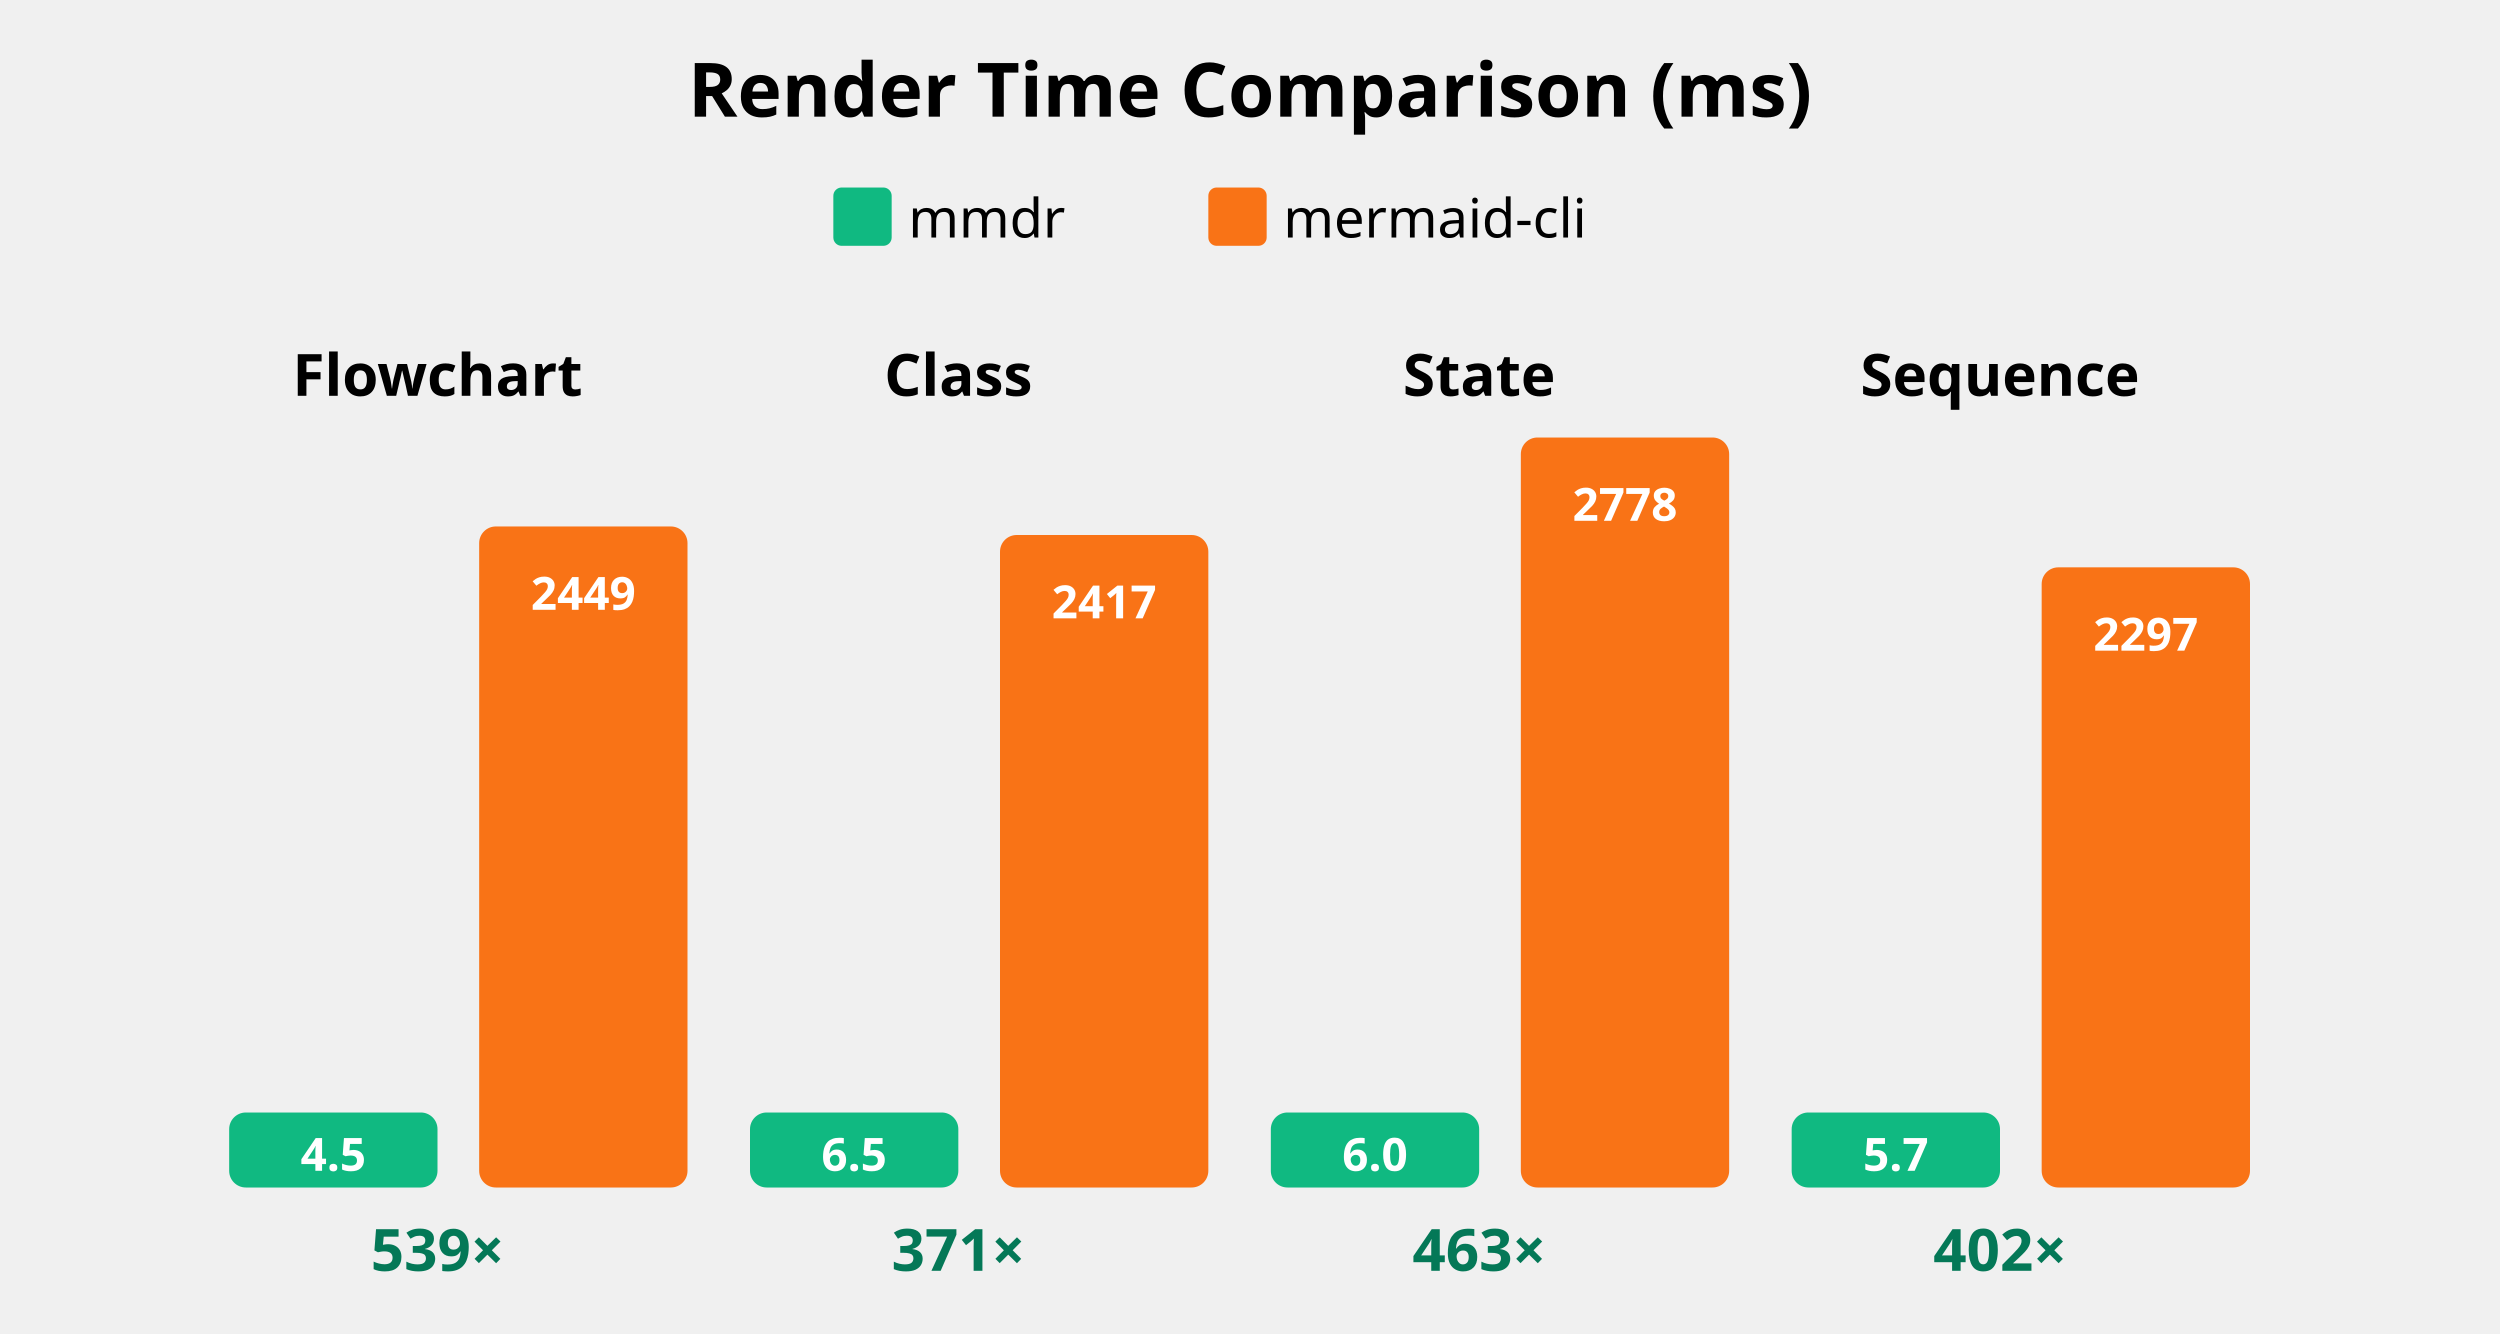
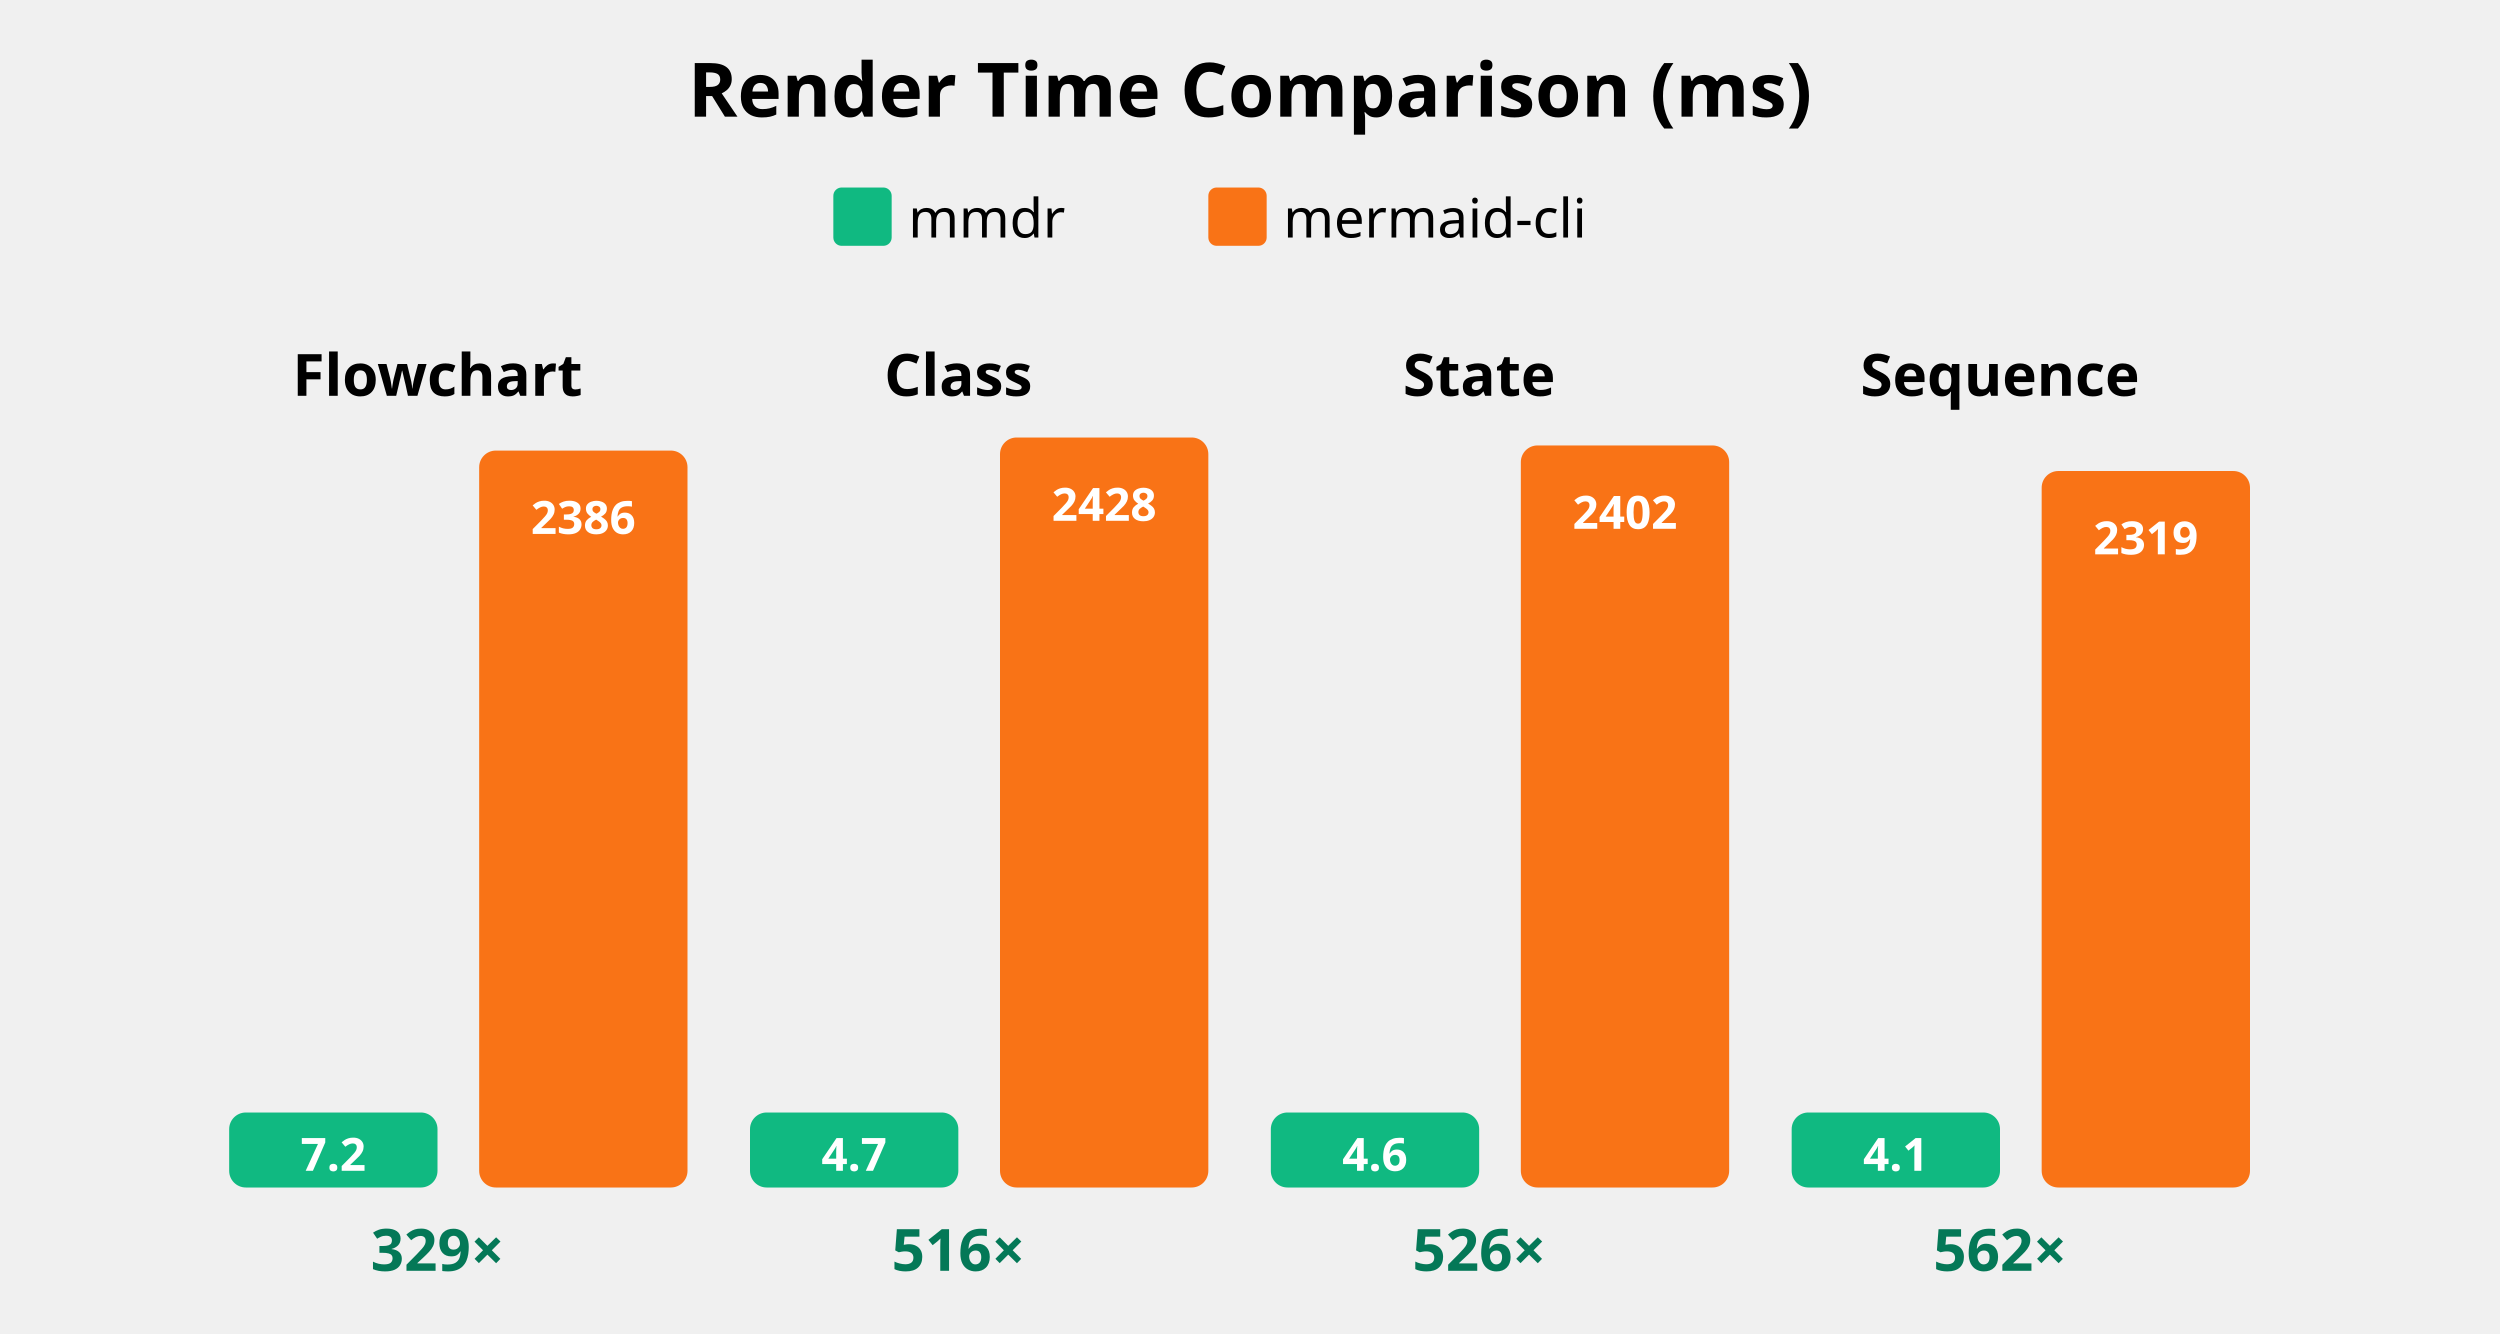
<svg xmlns="http://www.w3.org/2000/svg" viewBox="0 0 600 320">
  <style>
    .title { font: bold 18px system-ui, sans-serif; fill: #000; }
    .label { font: bold 14px system-ui, sans-serif; fill: #000; }
    .value { font: bold 11px system-ui, sans-serif; fill: white; }
    .speedup { font: bold 14px system-ui, sans-serif; fill: #047857; }
    .legend { font: 13px system-ui, sans-serif; fill: #000; }
  </style>
  <text x="300.0" y="28" text-anchor="middle" class="title">Render Time Comparison (ms)</text>
  <rect x="200" y="45" width="14" height="14" rx="2" fill="#10b981" />
  <text x="218" y="57" class="legend">mmdr</text>
  <rect x="290" y="45" width="14" height="14" rx="2" fill="#f97316" />
  <text x="308" y="57" class="legend">mermaid-cli</text>
  <text x="105" y="95" text-anchor="middle" class="label">Flowchart</text>
  <rect x="55" y="267" width="50" height="18" rx="4" fill="#10b981" />
-   <text x="80.0" y="281" text-anchor="middle" class="value">4.5</text>
-   <rect x="115" y="126.351" width="50" height="158.649" rx="4" fill="#f97316" />
-   <text x="140.0" y="146.351" text-anchor="middle" class="value">2449</text>
-   <text x="105" y="305" text-anchor="middle" class="speedup">539×</text>
+   <text x="80.0" y="281" text-anchor="middle" class="value">7.2</text>
+   <rect x="115" y="108.139" width="50" height="176.861" rx="4" fill="#f97316" />
+   <text x="140.0" y="128.139" text-anchor="middle" class="value">2386</text>
+   <text x="105" y="305" text-anchor="middle" class="speedup">329×</text>
  <text x="230" y="95" text-anchor="middle" class="label">Class</text>
  <rect x="180" y="267" width="50" height="18" rx="4" fill="#10b981" />
-   <text x="205.0" y="281" text-anchor="middle" class="value">6.5</text>
-   <rect x="240" y="128.402" width="50" height="156.598" rx="4" fill="#f97316" />
-   <text x="265.0" y="148.402" text-anchor="middle" class="value">2417</text>
-   <text x="230" y="305" text-anchor="middle" class="speedup">371×</text>
+   <text x="205.0" y="281" text-anchor="middle" class="value">4.7</text>
+   <rect x="240" y="105.0" width="50" height="180.0" rx="4" fill="#f97316" />
+   <text x="265.0" y="125.0" text-anchor="middle" class="value">2428</text>
+   <text x="230" y="305" text-anchor="middle" class="speedup">516×</text>
  <text x="355" y="95" text-anchor="middle" class="label">State</text>
  <rect x="305" y="267" width="50" height="18" rx="4" fill="#10b981" />
-   <text x="330.0" y="281" text-anchor="middle" class="value">6.0</text>
-   <rect x="365" y="105.0" width="50" height="180.0" rx="4" fill="#f97316" />
-   <text x="390.0" y="125.0" text-anchor="middle" class="value">2778</text>
-   <text x="355" y="305" text-anchor="middle" class="speedup">463×</text>
+   <text x="330.0" y="281" text-anchor="middle" class="value">4.6</text>
+   <rect x="365" y="106.909" width="50" height="178.091" rx="4" fill="#f97316" />
+   <text x="390.0" y="126.909" text-anchor="middle" class="value">2402</text>
+   <text x="355" y="305" text-anchor="middle" class="speedup">526×</text>
  <text x="480" y="95" text-anchor="middle" class="label">Sequence</text>
  <rect x="430" y="267" width="50" height="18" rx="4" fill="#10b981" />
-   <text x="455.0" y="281" text-anchor="middle" class="value">5.7</text>
-   <rect x="490" y="136.163" width="50" height="148.837" rx="4" fill="#f97316" />
-   <text x="515.0" y="156.163" text-anchor="middle" class="value">2297</text>
-   <text x="480" y="305" text-anchor="middle" class="speedup">402×</text>
+   <text x="455.0" y="281" text-anchor="middle" class="value">4.1</text>
+   <rect x="490" y="113.046" width="50" height="171.954" rx="4" fill="#f97316" />
+   <text x="515.0" y="133.046" text-anchor="middle" class="value">2319</text>
+   <text x="480" y="305" text-anchor="middle" class="speedup">562×</text>
</svg>
